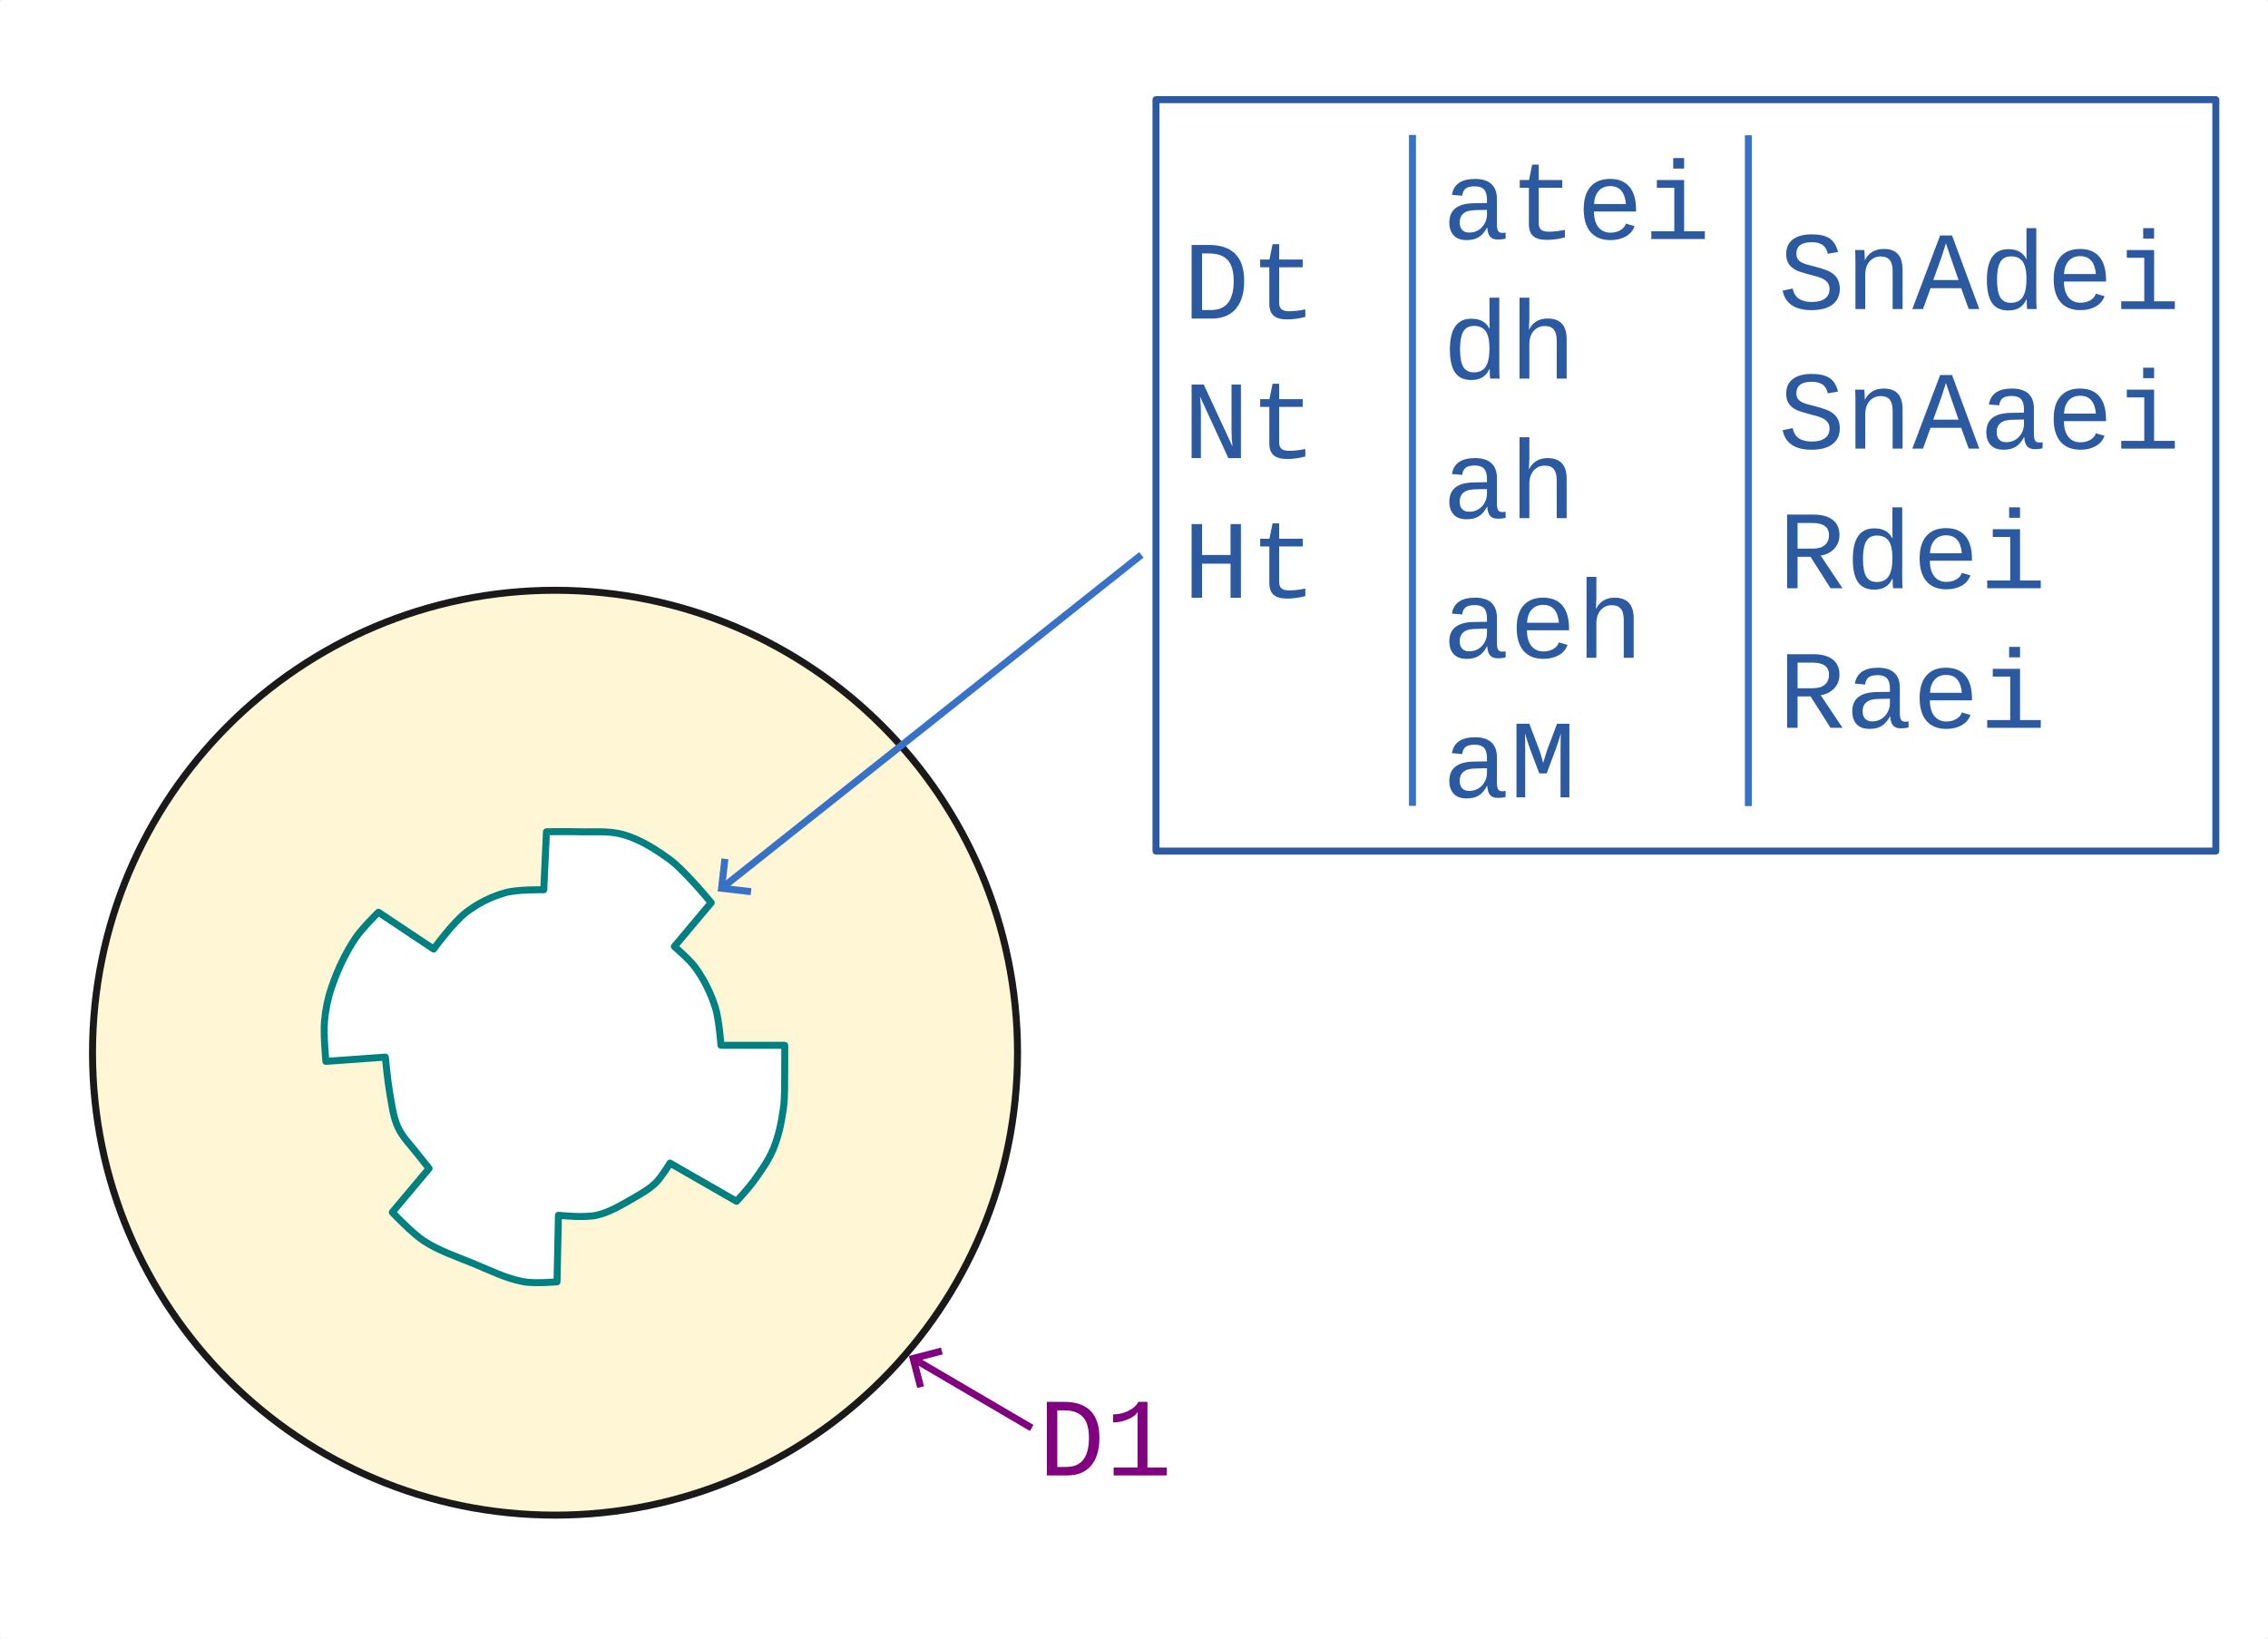
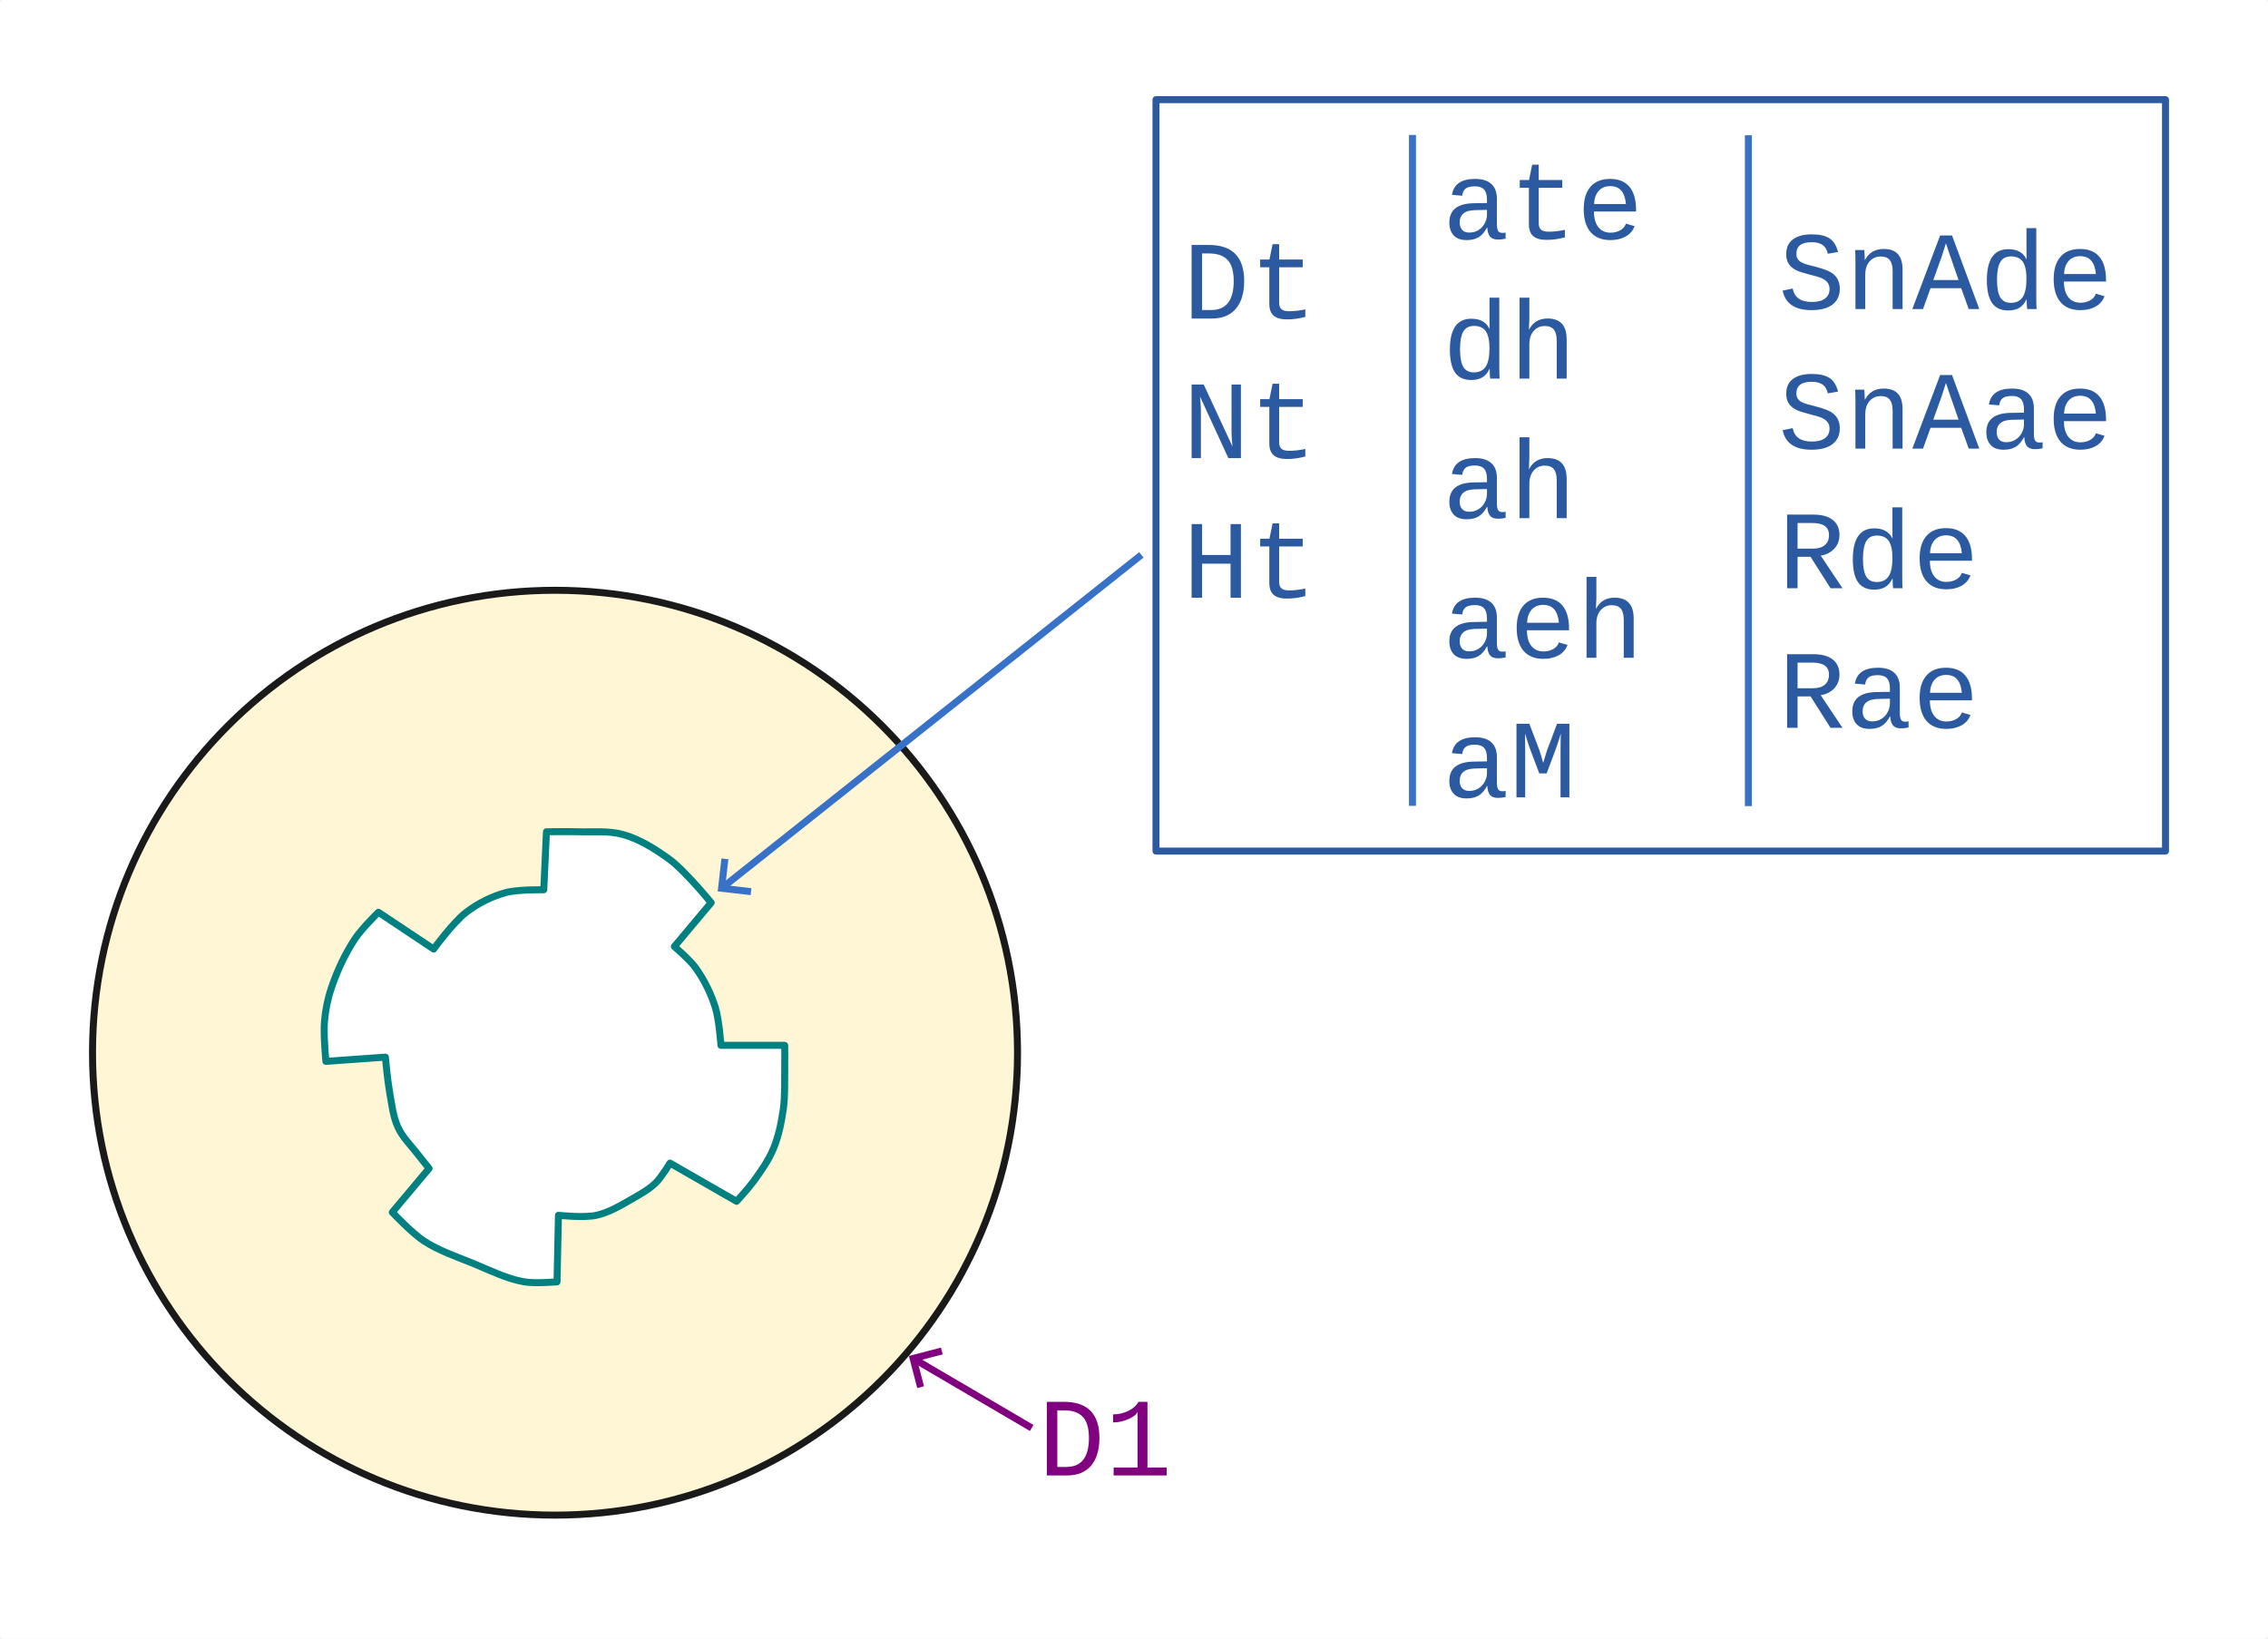
<svg xmlns="http://www.w3.org/2000/svg" width="324.893" height="234.798" viewBox="0 0 85.961 62.124" version="1.1" id="svg1">
  <defs id="defs1">
    <rect x="203.841" y="231.771" width="46.174" height="24.776" id="rect8-2" />
    <marker style="overflow:visible" id="ArrowWide-82" refX="0" refY="0" orient="auto-start-reverse" markerWidth="1" markerHeight="1" viewBox="0 0 1 1" preserveAspectRatio="xMidYMid">
      <path style="fill:none;stroke:context-stroke;stroke-width:1;stroke-linecap:butt" d="M 3,-3 0,0 3,3" transform="rotate(180,0.125,0)" id="path6-9" />
    </marker>
    <rect x="174.558" y="591.202" width="89.19" height="155.445" id="rect42" />
    <rect x="174.558" y="591.202" width="89.19" height="155.445" id="rect42-6" />
    <rect x="174.558" y="591.202" width="89.19" height="155.445" id="rect42-6-7" />
    <marker style="overflow:visible" id="ArrowWide-7" refX="0" refY="0" orient="auto-start-reverse" markerWidth="1" markerHeight="1" viewBox="0 0 1 1" preserveAspectRatio="xMidYMid">
      <path style="fill:none;stroke:context-stroke;stroke-width:1;stroke-linecap:butt" d="M 3,-3 0,0 3,3" transform="rotate(180,0.125,0)" id="path12-5" />
    </marker>
  </defs>
  <g id="layer1" transform="translate(-48.73513,-198.913)">
    <rect style="fill:#ffffff;stroke:#ffffff;stroke-width:0.265;stroke-linejoin:round" id="rect25" width="85.697" height="61.859" x="48.867" y="199.045" />
    <circle style="fill:#fff6d5;stroke:#1a1a1a;stroke-width:0.265;stroke-linejoin:round" id="path1-3-6" cx="69.771" cy="238.82" r="17.53" />
    <path style="fill:#ffffff;stroke:#008080;stroke-width:0.265;stroke-linejoin:round" d="m 78.475,238.54 h -2.415 c 0,0 -0.068,-0.979 -0.215,-1.443 -0.169,-0.534 -0.424,-1.048 -0.751,-1.502 -0.22,-0.305 -0.799,-0.799 -0.799,-0.799 l 1.395,-1.663 c 0,0 -0.491,-0.589 -0.758,-0.865 -0.273,-0.282 -0.54,-0.577 -0.859,-0.805 -0.527,-0.377 -1.094,-0.736 -1.717,-0.912 -0.552,-0.156 -1.144,-0.089 -1.717,-0.107 -0.398,-0.012 -1.193,0 -1.193,0 l -0.101,2.2 c 0,0 -0.978,-0.021 -1.443,0.107 -0.54,0.149 -1.059,0.41 -1.503,0.751 -0.49,0.377 -1.228,1.389 -1.228,1.389 l -2.093,-1.395 c 0,0 -0.624,0.612 -0.865,0.972 -0.387,0.578 -0.688,1.219 -0.912,1.878 -0.142,0.415 -0.231,0.851 -0.268,1.288 -0.043,0.503 0.054,1.515 0.054,1.515 l 2.254,-0.161 c 0,0 0.082,0.89 0.161,1.329 0.081,0.453 0.128,0.924 0.322,1.341 0.178,0.383 0.494,0.685 0.751,1.019 0.138,0.179 0.423,0.53 0.423,0.53 l -1.395,1.663 c 0,0 0.741,0.785 1.187,1.079 0.575,0.379 1.241,0.598 1.878,0.859 0.634,0.259 1.258,0.58 1.932,0.698 0.409,0.072 1.247,0 1.247,0 l 0.054,-2.522 c 0,0 0.969,0.103 1.437,1e-5 0.5,-0.11 0.95,-0.391 1.395,-0.644 0.302,-0.172 0.61,-0.347 0.859,-0.59 0.219,-0.214 0.537,-0.745 0.537,-0.745 l 2.523,1.449 c 0,0 0.45,-0.489 0.644,-0.757 0.282,-0.39 0.566,-0.79 0.751,-1.234 0.199,-0.476 0.303,-0.991 0.376,-1.502 0.07,-0.496 0.045,-1.001 0.054,-1.502 0.005,-0.306 0,-0.918 0,-0.918 z" id="path23-6" />
    <text xml:space="preserve" transform="matrix(0.2645833,0,0,0.2645833,34.14352,189.7565)" id="text8-0" style="font-size:16px;line-height:normal;font-family:'Liberation Mono';-inkscape-font-specification:'Liberation Mono';text-decoration-color:#000000;white-space:pre;shape-inside:url(#rect8-2);display:inline;fill:#800080;stroke-width:1;-inkscape-stroke:none;stop-color:#000000">
-       <tspan x="203.842" y="246.008" id="tspan3">D1</tspan>
+       <tspan x="203.842" y="246.008" id="tspan1">D1</tspan>
    </text>
    <path style="fill:#800080;stroke:#800080;stroke-width:0.265;stroke-linejoin:round;marker-start:url(#ArrowWide-82)" d="m 83.402,250.445 4.436,2.601" id="path8-7" />
    <path style="fill:#3771c8;stroke:#3771c8;stroke-width:0.265;stroke-linejoin:round;marker-start:url(#ArrowWide-7)" d="m 76.135,232.546 15.86,-12.598" id="path51" />
    <text xml:space="preserve" transform="matrix(0.2645833,0,0,0.2645833,47.37921,50.79895)" id="text42" style="font-size:16px;line-height:normal;font-family:'Liberation Mono';-inkscape-font-specification:'Liberation Mono';text-decoration-color:#000000;white-space:pre;shape-inside:url(#rect42);display:inline;fill:#2c5aa0;stroke-width:1;-inkscape-stroke:none;stop-color:#000000">
-       <tspan x="174.557" y="605.44" id="tspan4">Dt
+       <tspan x="174.557" y="605.44" id="tspan2">Dt
</tspan>
-       <tspan x="174.557" y="625.44" id="tspan5">Nt
+       <tspan x="174.557" y="625.44" id="tspan3">Nt
</tspan>
-       <tspan x="174.557" y="645.44" id="tspan6">Ht</tspan>
+       <tspan x="174.557" y="645.44" id="tspan4">Ht</tspan>
    </text>
    <path style="fill:#3771c8;stroke:#3771c8;stroke-width:0.265;stroke-linejoin:round" d="m 102.27,204.03 v 25.432" id="path42-9" />
    <text xml:space="preserve" transform="matrix(0.2645833,0,0,0.2645833,57.21787,47.78381)" id="text42-5" style="font-size:16px;line-height:normal;font-family:'Liberation Mono';-inkscape-font-specification:'Liberation Mono';text-decoration-color:#000000;white-space:pre;shape-inside:url(#rect42-6);display:inline;fill:#2c5aa0;stroke-width:1;-inkscape-stroke:none;stop-color:#000000">
-       <tspan x="174.557" y="605.44" id="tspan7">atei
+       <tspan x="174.557" y="605.44" id="tspan5">ate
</tspan>
-       <tspan x="174.557" y="625.44" id="tspan8">dh
+       <tspan x="174.557" y="625.44" id="tspan6">dh
</tspan>
-       <tspan x="174.557" y="645.44" id="tspan9">ah
+       <tspan x="174.557" y="645.44" id="tspan7">ah
</tspan>
-       <tspan x="174.557" y="665.44" id="tspan10">aeh
+       <tspan x="174.557" y="665.44" id="tspan8">aeh
</tspan>
-       <tspan x="174.557" y="685.44" id="tspan11">aM</tspan>
+       <tspan x="174.557" y="685.44" id="tspan9">aM</tspan>
    </text>
    <path style="fill:#3771c8;stroke:#3771c8;stroke-width:0.265;stroke-linejoin:round" d="m 115.002,204.04 v 25.432" id="path42-9-2" />
    <text xml:space="preserve" transform="matrix(0.2645833,0,0,0.2645833,69.94959,50.43918)" id="text42-5-7" style="font-size:16px;line-height:normal;font-family:'Liberation Mono';-inkscape-font-specification:'Liberation Mono';text-decoration-color:#000000;white-space:pre;shape-inside:url(#rect42-6-7);display:inline;fill:#2c5aa0;stroke-width:1;-inkscape-stroke:none;stop-color:#000000">
-       <tspan x="174.557" y="605.44" id="tspan12">SnAdei
+       <tspan x="174.557" y="605.44" id="tspan10">SnAde
</tspan>
-       <tspan x="174.557" y="625.44" id="tspan13">SnAaei
+       <tspan x="174.557" y="625.44" id="tspan11">SnAae
</tspan>
-       <tspan x="174.557" y="645.44" id="tspan14">Rdei
+       <tspan x="174.557" y="645.44" id="tspan12">Rde
</tspan>
-       <tspan x="174.557" y="665.44" id="tspan15">Raei</tspan>
+       <tspan x="174.557" y="665.44" id="tspan13">Rae</tspan>
    </text>
-     <rect style="fill:none;stroke:#2c5aa0;stroke-width:0.265;stroke-linejoin:round" id="rect44" width="40.17" height="28.486" x="92.549" y="202.691" />
+     <rect style="fill:none;stroke:#2c5aa0;stroke-width:0.265;stroke-linejoin:round" id="rect44" width="38.263" height="28.486" x="92.549" y="202.691" />
  </g>
</svg>
